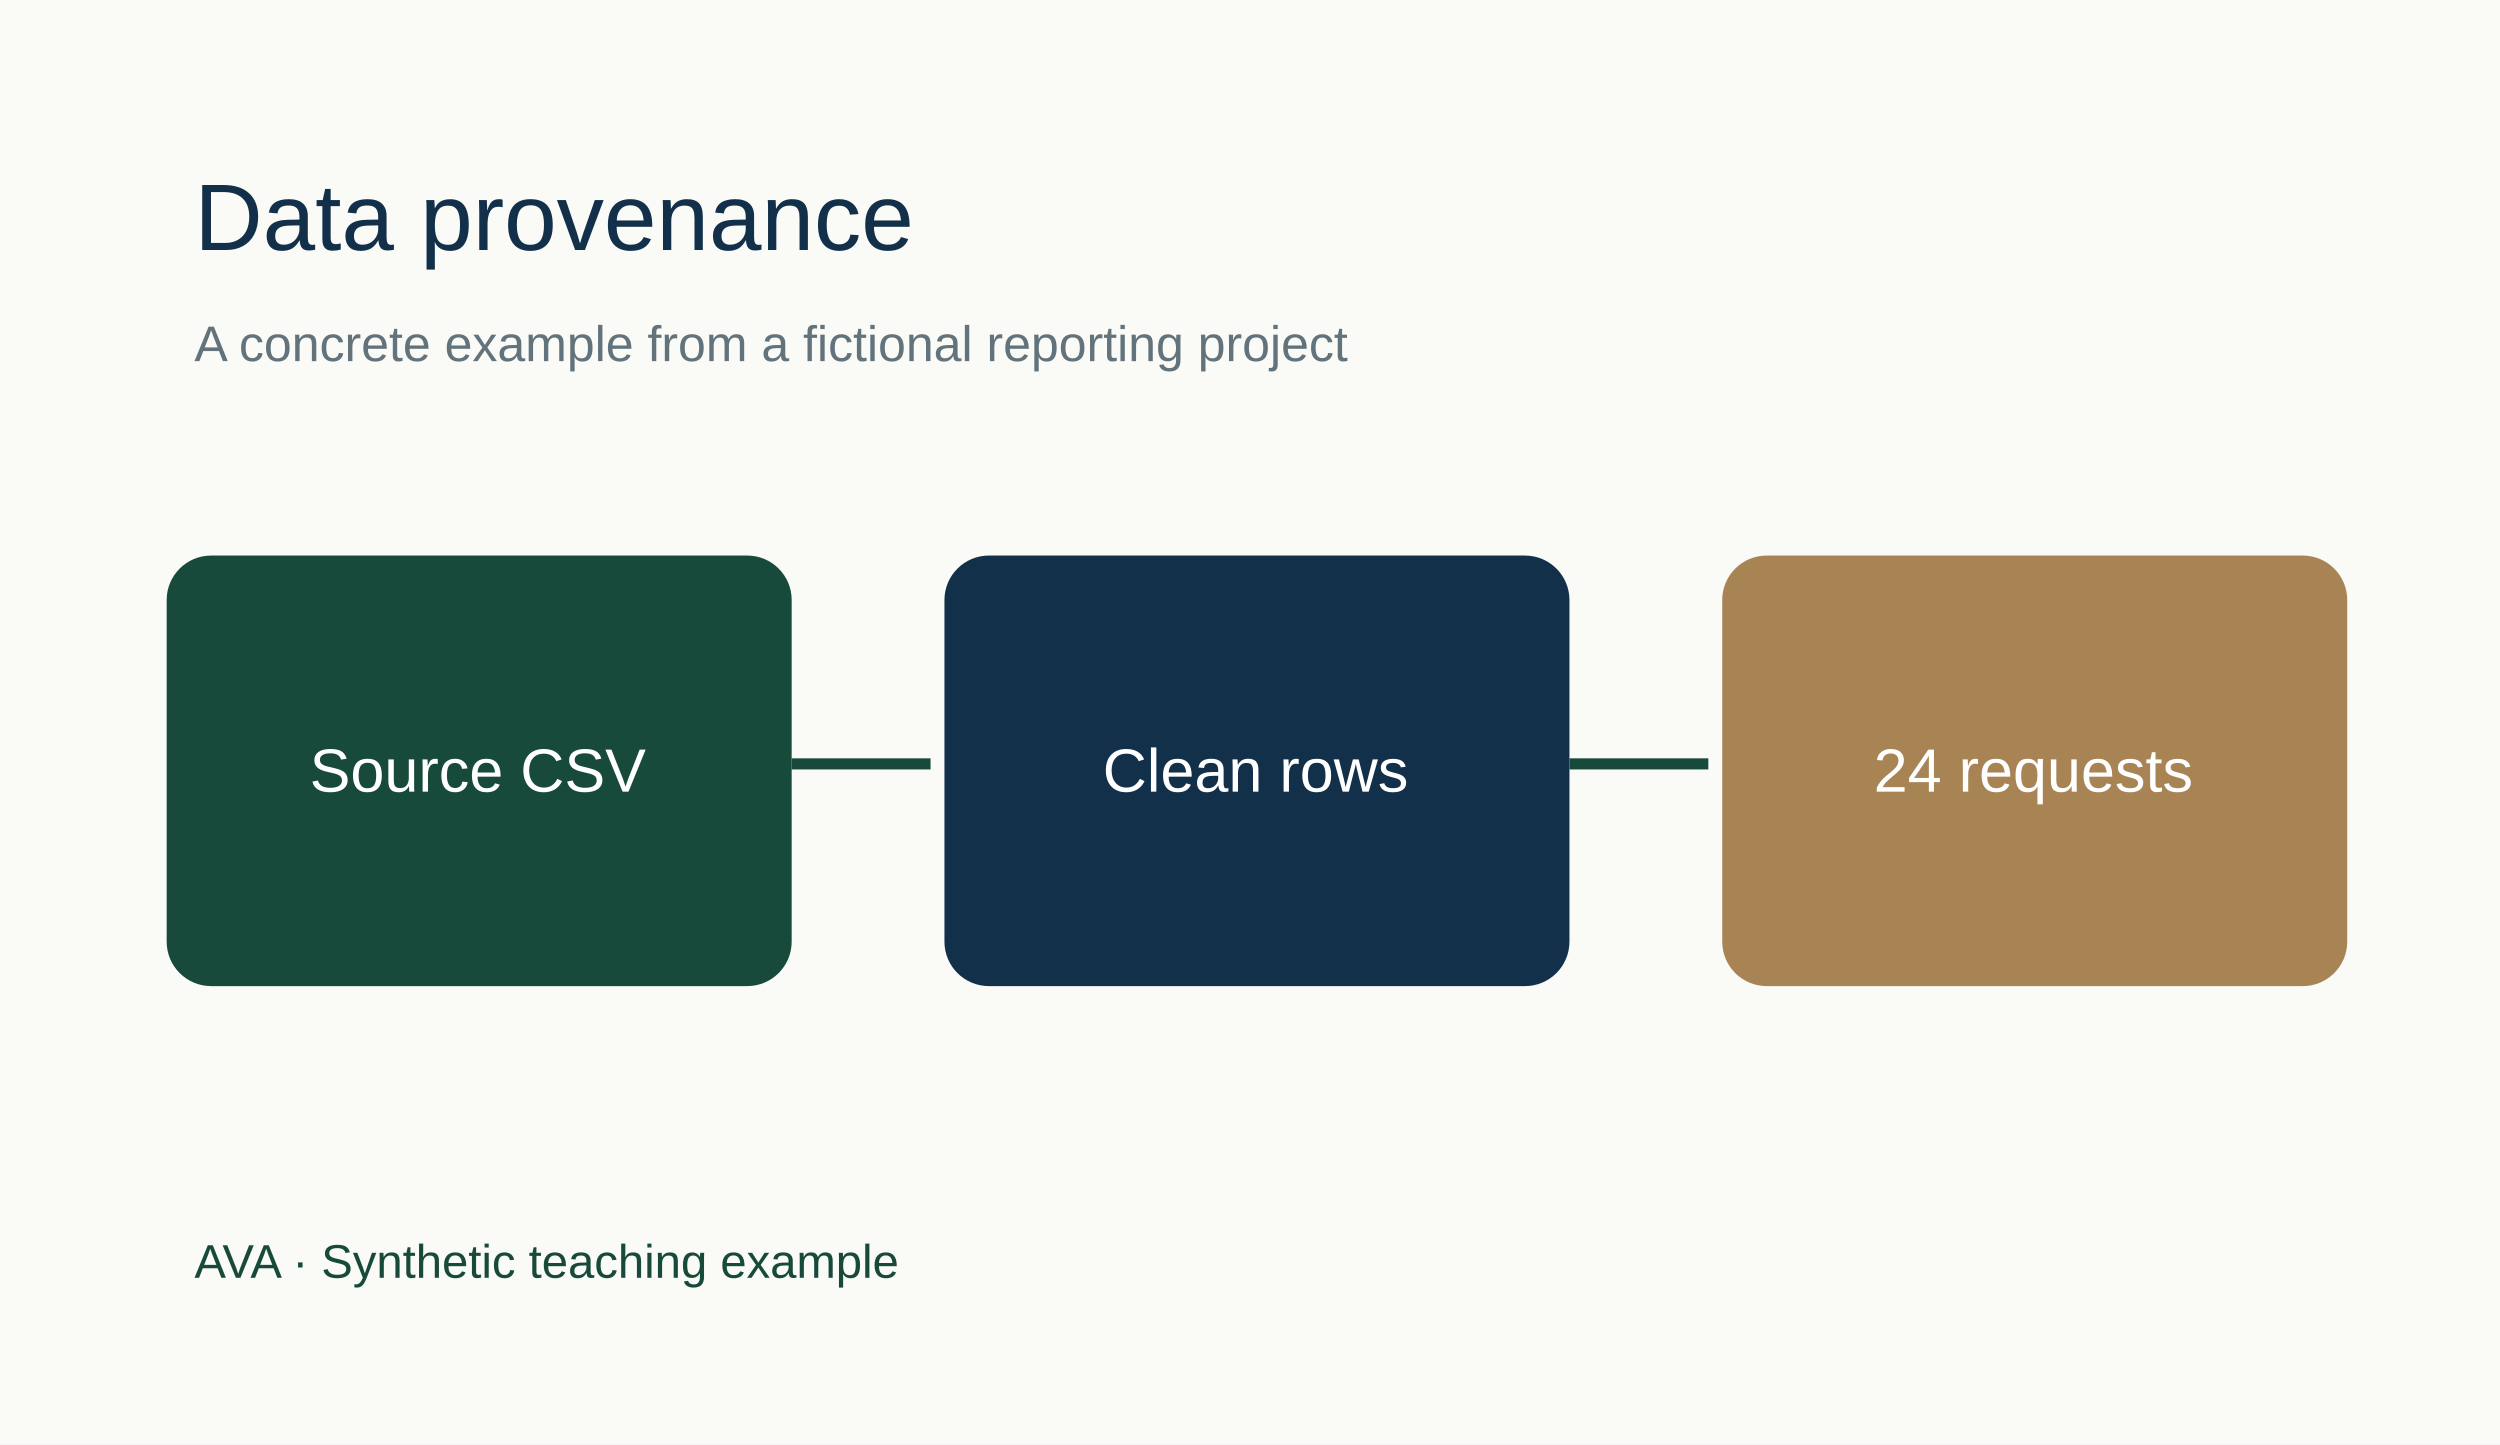
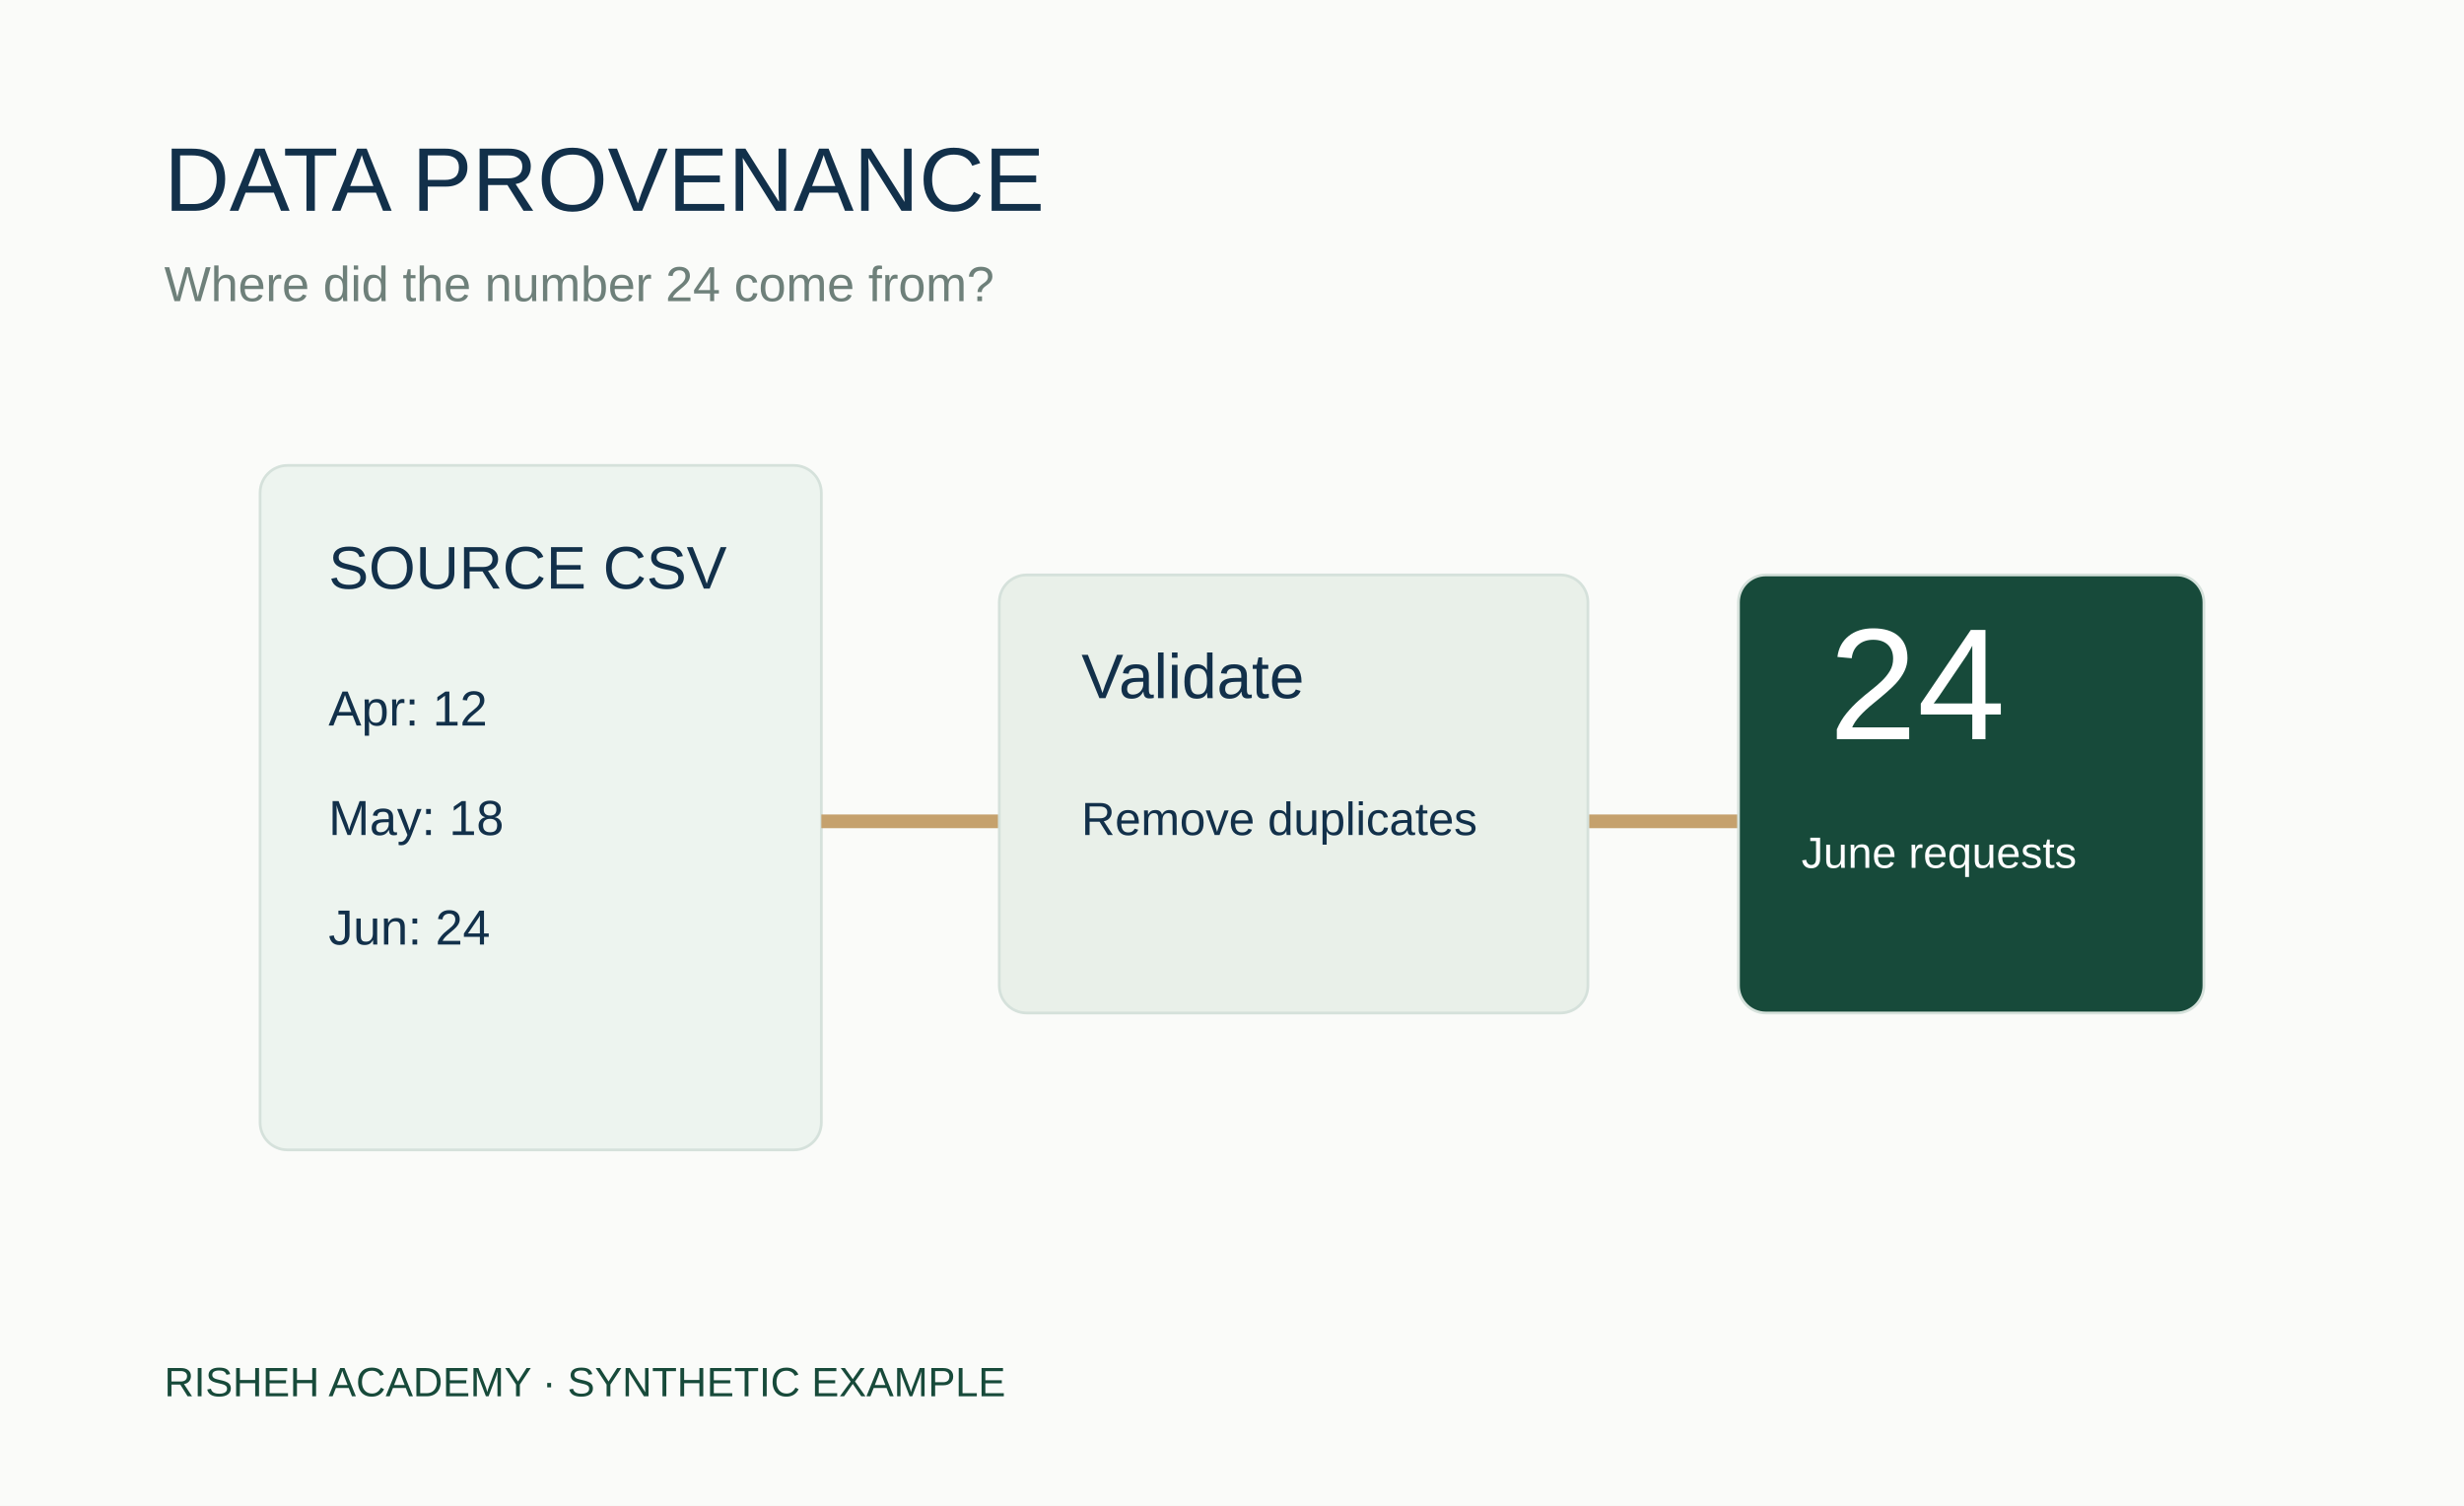
- <svg xmlns="http://www.w3.org/2000/svg" viewBox="0 0 900 520" role="img" aria-label="Data provenance concrete illustrated example">
-   <rect width="900" height="520" fill="#FAFAF7" />
-   <text x="70" y="90" font-size="34" font-family="Arial" fill="#12304A">Data provenance</text>
-   <text x="70" y="130" font-size="18" font-family="Arial" fill="#63737B">A concrete example from a fictional reporting project</text>
-   <rect x="60" y="200" width="225" height="155" rx="16" fill="#174A3A" />
-   <text x="172" y="285" text-anchor="middle" font-family="Arial" font-size="22" fill="white">Source CSV</text>
-   <rect x="340" y="200" width="225" height="155" rx="16" fill="#12304A" />
-   <text x="452" y="285" text-anchor="middle" font-family="Arial" font-size="22" fill="white">Clean rows</text>
-   <rect x="620" y="200" width="225" height="155" rx="16" fill="#A88455" />
-   <text x="732" y="285" text-anchor="middle" font-family="Arial" font-size="22" fill="white">24 requests</text>
-   <path d="M285 275H335 M565 275H615" stroke="#174A3A" stroke-width="4" />
-   <text x="70" y="460" font-family="Arial" font-size="17" fill="#174A3A">AVA · Synthetic teaching example</text>
+ <svg xmlns="http://www.w3.org/2000/svg" viewBox="0 0 900 550" role="img" aria-label="Data provenance detailed visual example">
+   <rect width="900" height="550" fill="#FAFBF9" />
+   <text x="60" y="77" font-size="33" fill="#12304A" font-family="Arial">DATA PROVENANCE</text>
+   <text x="60" y="110" font-size="18" fill="#6E807A" font-family="Arial">Where did the number 24 come from?</text>
+   <rect x="95" y="170" width="205" height="250" rx="10" fill="#EDF4EF" stroke="#D5E1DB" />
+   <text x="120" y="215" font-size="22" fill="#12304A" font-family="Arial">SOURCE CSV</text>
+   <text x="120" y="265" font-size="18" fill="#12304A" font-family="Arial">Apr: 12</text>
+   <text x="120" y="305" font-size="18" fill="#12304A" font-family="Arial">May: 18</text>
+   <text x="120" y="345" font-size="18" fill="#12304A" font-family="Arial">Jun: 24</text>
+   <path d="M300 300H365M580 300H635" stroke="#C5A16D" stroke-width="5" />
+   <rect x="365" y="210" width="215" height="160" rx="10" fill="#E9F0E9" stroke="#D5E1DB" />
+   <text x="395" y="255" font-size="23" fill="#12304A" font-family="Arial">Validate</text>
+   <text x="395" y="305" font-size="17" fill="#12304A" font-family="Arial">Remove duplicates</text>
+   <rect x="635" y="210" width="170" height="160" rx="10" fill="#174A3A" stroke="#D5E1DB" />
+   <text x="668" y="270" font-size="58" fill="white" font-family="Arial">24</text>
+   <text x="658" y="317" font-size="16" fill="white" font-family="Arial">June requests</text>
+   <text x="60" y="510" font-size="15" fill="#174A3A" font-family="Arial">RISHEH ACADEMY · SYNTHETIC EXAMPLE</text>
</svg>
